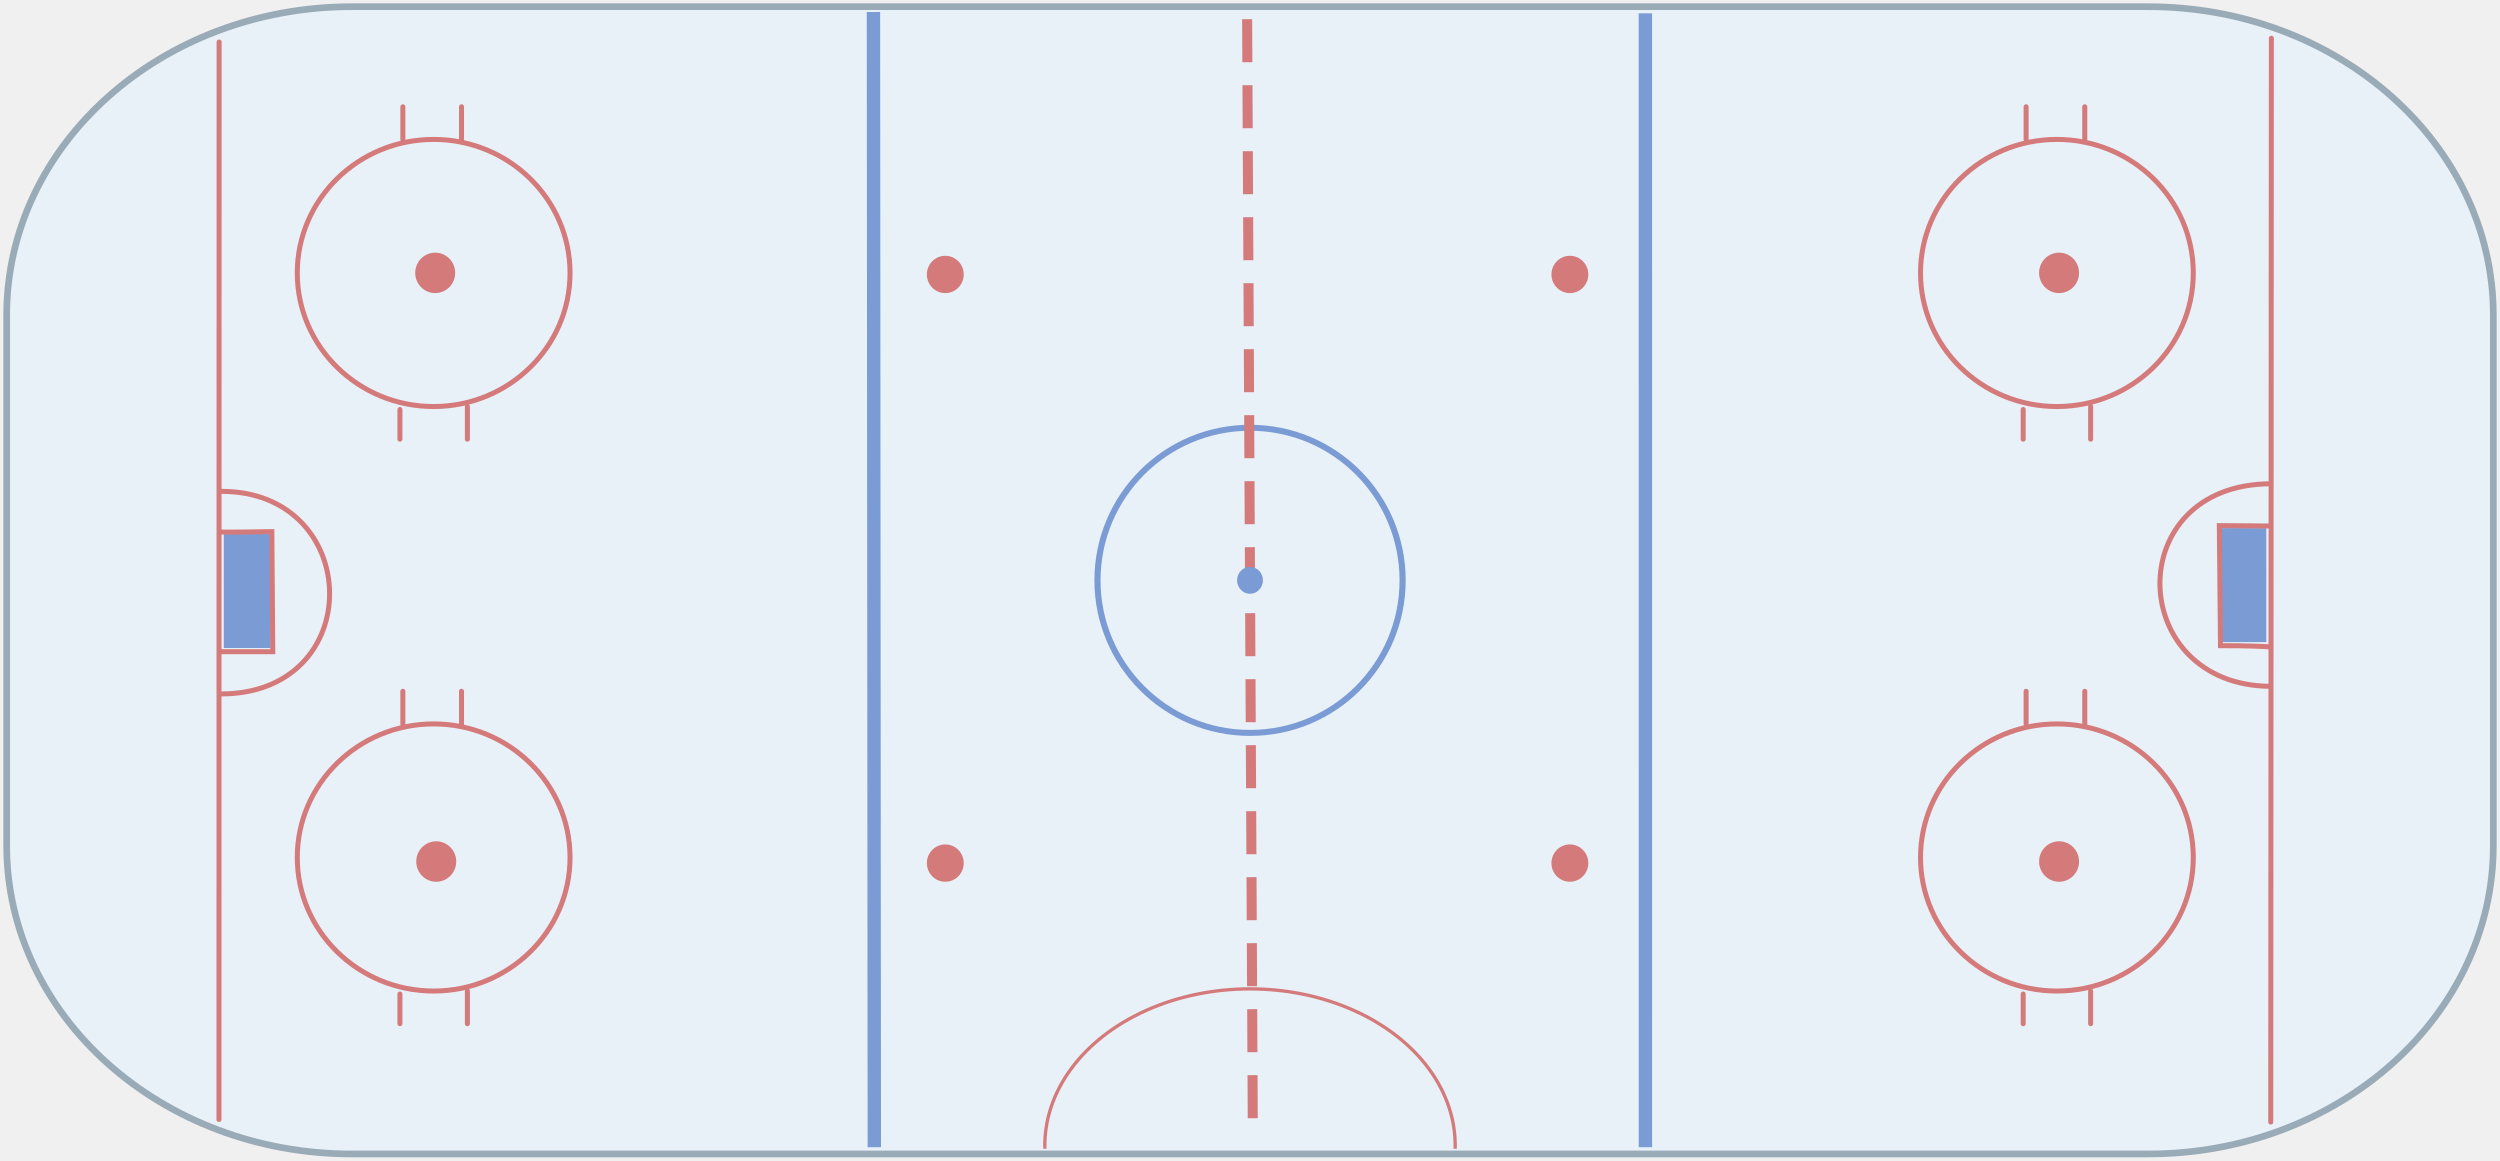
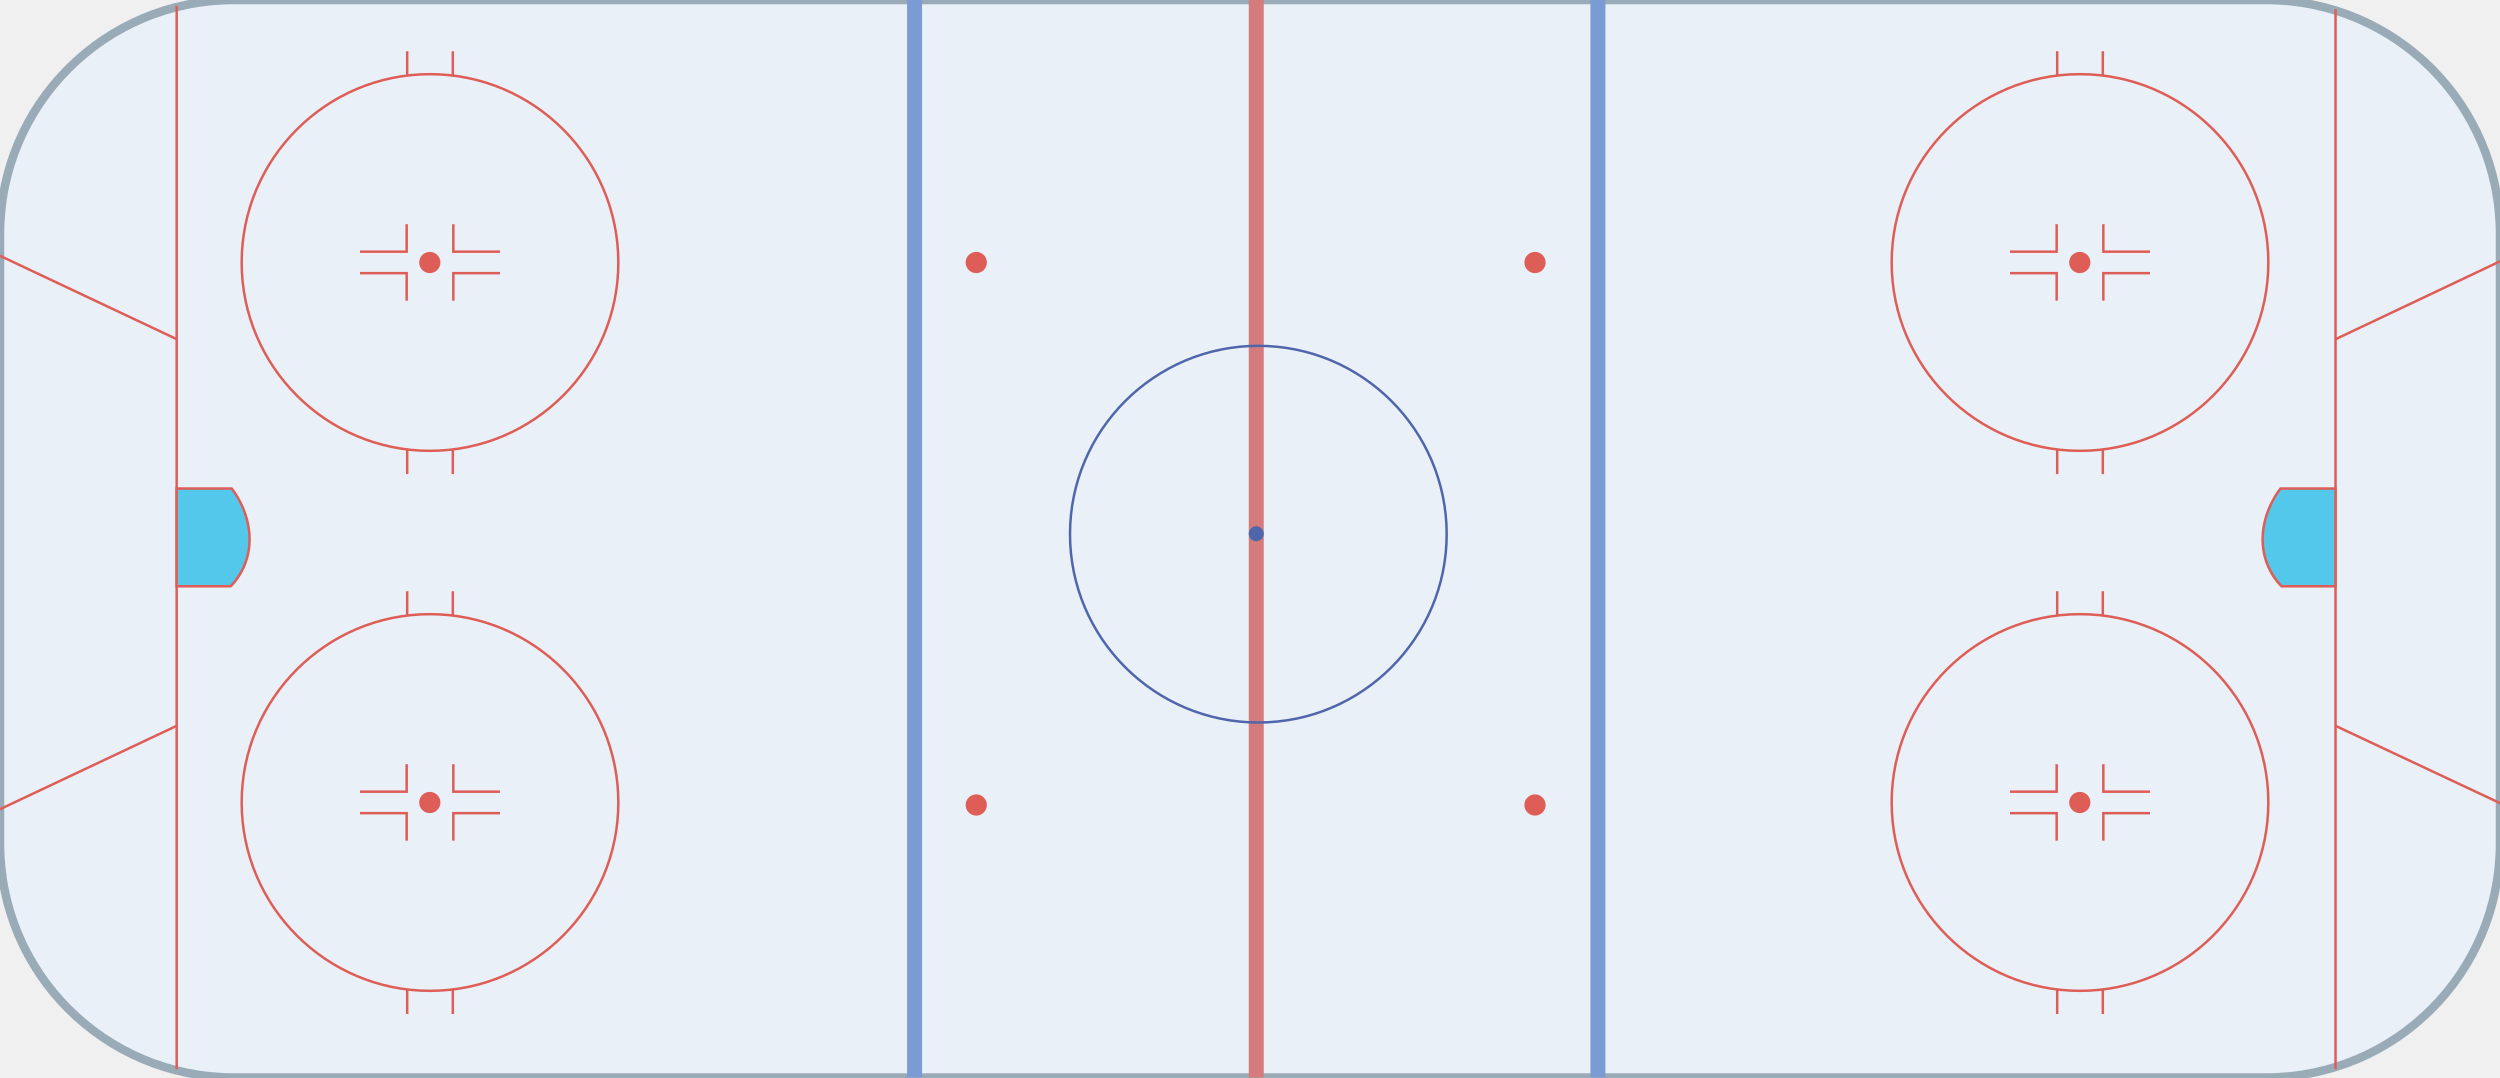
- <svg xmlns="http://www.w3.org/2000/svg" id="svg2" viewBox="0 0 748.498 347.5" space="preserve" version="1.1">
-   <defs id="defs1" />
-   <path id="rect2206" style="stroke-linejoin:round;stroke:#9aabb8;stroke-width:2.0;stroke-linecap:round;fill:#e8f0f8" d="m105.38 2.002h537.75c57.091 0 103.37 41.346 103.37 92.348v158.8c0 51.003-46.281 92.349-103.37 92.349h-537.75c-57.096 0-103.38-41.35-103.38-92.35v-158.8c0.002-51.002 46.284-92.348 103.38-92.348z" />
-   <ellipse id="path2208" style="stroke-linejoin:round;stroke:#7a9bd4;stroke-width:1.5;stroke-linecap:round;fill:none" rx="37.321" ry="38.21" transform="matrix(1.224 0 0 1.1955 -86.868 -29.518)" cy="170.03" cx="376.74" />
-   <g id="g3845" transform="translate(34)">
-     <ellipse id="path2210" style="stroke-linejoin:round;stroke:#d47a7a;stroke-width:0.5;stroke-linecap:round;fill:#d47a7a" rx="5.269" ry="5.334" cy="82.169" cx="249.02" />
-     <ellipse id="path2212" style="stroke-linejoin:round;stroke:#d47a7a;stroke-width:0.5;stroke-linecap:round;fill:#d47a7a" rx="5.269" ry="5.335" cy="258.41" cx="249.02" />
+ <svg xmlns="http://www.w3.org/2000/svg" version="1.1" id="Layer_1" x="0px" y="0px" width="1000px" height="431px" viewBox="0 0 1000 431" enable-background="new 0 0 1000 431" xml:space="preserve">
+   <defs id="defs40" />
+   <path fill="#FFFFFF" d="M1000,337.457c0,51.662-41.881,93.543-93.543,93.543H93.543C41.881,431,0,389.119,0,337.457V93.543  C0,41.881,41.881,0,93.543,0h812.914C958.119,0,1000,41.881,1000,93.543V337.457z" id="path1" style="stroke-width:3.4;stroke-dasharray:none;stroke:#9aabb8;stroke-opacity:1;fill:#e9f0f7;fill-opacity:1" />
+   <rect x="499.5" fill="#DE5D56" width="6" height="431" id="rect2" style="fill:#d47b7b;fill-opacity:1" />
+   <rect x="362.833" fill="#5066AC" width="6" height="431" id="rect3" style="fill:#7b9bd4;fill-opacity:1" />
+   <rect x="636.167" fill="#5066AC" width="6" height="431" id="rect4" style="fill:#7b9bd4;fill-opacity:1" />
+   <path fill="#5066AC" d="M503.334,289.5c-41.815,0-75.833-34.019-75.833-75.833s34.019-75.833,75.833-75.833  c41.815,0,75.834,34.019,75.834,75.833S545.149,289.5,503.334,289.5z M503.334,138.833c-41.263,0-74.833,33.57-74.833,74.833  s33.57,74.833,74.833,74.833c41.264,0,74.834-33.57,74.834-74.833S544.598,138.833,503.334,138.833z" id="path4" />
+   <circle fill="#DE5D56" cx="390.5" cy="105" r="4.25" id="circle4" />
+   <circle fill="#DE5D56" cx="614" cy="105" r="4.25" id="circle5" />
+   <circle fill="#DE5D56" cx="390.5" cy="322" r="4.25" id="circle6" />
+   <circle fill="#DE5D56" cx="614" cy="322" r="4.25" id="circle7" />
+   <g id="g14">
+     <path fill="#DE5D56" d="M172,180.833c-41.815,0-75.833-34.019-75.833-75.833S130.186,29.166,172,29.166S247.834,63.185,247.834,105   S213.815,180.833,172,180.833z M172,30.166c-41.263,0-74.833,33.57-74.833,74.833s33.57,74.833,74.833,74.833   s74.833-33.57,74.833-74.833S213.264,30.166,172,30.166z" id="path7" />
+     <circle fill="#DE5D56" cx="171.917" cy="105" r="4.25" id="circle8" />
+     <g id="g9">
+       <polygon fill="#DE5D56" points="163.167,101.167 144,101.167 144,100.167 162.167,100.167 162.167,89.667 163.167,89.667   " id="polygon8" />
+       <polygon fill="#DE5D56" points="200,101.167 180.833,101.167 180.833,89.667 181.833,89.667 181.833,100.167 200,100.167   " id="polygon9" />
+     </g>
+     <g id="g11">
+       <polygon fill="#DE5D56" points="163.167,120.266 162.167,120.266 162.167,109.766 144,109.766 144,108.766 163.167,108.766   " id="polygon10" />
+       <polygon fill="#DE5D56" points="181.833,120.266 180.833,120.266 180.833,108.766 200,108.766 200,109.766 181.833,109.766   " id="polygon11" />
+     </g>
+     <rect x="162.375" y="20.5" fill="#DE5D56" width="1" height="9.625" id="rect11" />
+     <rect x="180.625" y="20.5" fill="#DE5D56" width="1" height="9.625" id="rect12" />
+     <rect x="162.375" y="180" fill="#DE5D56" width="1" height="9.625" id="rect13" />
+     <rect x="180.625" y="180" fill="#DE5D56" width="1" height="9.625" id="rect14" />
  </g>
-   <g id="g3852" transform="translate(-34)">
-     <ellipse id="path2214" style="stroke-linejoin:round;stroke:#d47a7a;stroke-width:0.5;stroke-linecap:round;fill:#d47a7a" rx="5.269" ry="5.335" cy="258.41" cx="504.02" />
-     <ellipse id="path2216" style="stroke-linejoin:round;stroke:#d47a7a;stroke-width:0.5;stroke-linecap:round;fill:#d47a7a" rx="5.269" ry="5.334" cy="82.169" cx="504.02" />
+   <g id="g20">
+     <path fill="#DE5D56" d="M172,396.833c-41.815,0-75.833-34.019-75.833-75.833c0-41.815,34.019-75.834,75.833-75.834   s75.833,34.019,75.833,75.834C247.834,362.814,213.815,396.833,172,396.833z M172,246.166c-41.263,0-74.833,33.57-74.833,74.834   c0,41.263,33.57,74.833,74.833,74.833s74.833-33.57,74.833-74.833C246.834,279.736,213.264,246.166,172,246.166z" id="path14" />
+     <circle fill="#DE5D56" cx="171.917" cy="321" r="4.25" id="circle14" />
+     <g id="g15">
+       <polygon fill="#DE5D56" points="163.167,317.167 144,317.167 144,316.167 162.167,316.167 162.167,305.667 163.167,305.667   " id="polygon14" />
+       <polygon fill="#DE5D56" points="200,317.167 180.833,317.167 180.833,305.667 181.833,305.667 181.833,316.167 200,316.167   " id="polygon15" />
+     </g>
+     <g id="g17">
+       <polygon fill="#DE5D56" points="163.167,336.266 162.167,336.266 162.167,325.766 144,325.766 144,324.766 163.167,324.766   " id="polygon16" />
+       <polygon fill="#DE5D56" points="181.833,336.266 180.833,336.266 180.833,324.766 200,324.766 200,325.766 181.833,325.766   " id="polygon17" />
+     </g>
+     <rect x="162.375" y="236.5" fill="#DE5D56" width="1" height="9.625" id="rect17" />
+     <rect x="180.625" y="236.5" fill="#DE5D56" width="1" height="9.625" id="rect18" />
+     <rect x="162.375" y="396" fill="#DE5D56" width="1" height="9.625" id="rect19" />
+     <rect x="180.625" y="396" fill="#DE5D56" width="1" height="9.625" id="rect20" />
  </g>
-   <line id="path2218" style="stroke:#d47a7a;stroke-linecap:square;stroke-dasharray:9.88,9.88;stroke-width:3.0;fill:none" x1="373.4" y1="7.248" x2="375.1" y2="340.21" />
-   <line id="path3093" style="stroke:#7a9bd4;stroke-width:4.0;fill:none" x1="261.51" y1="3.583" x2="261.77" y2="343.48" />
-   <line id="path3095" style="stroke:#7a9bd4;stroke-width:4.0;fill:none" x1="492.63" y1="3.993" x2="492.64" y2="343.48" />
-   <path id="path25" style="stroke-linejoin:round;stroke:#d47a7a;stroke-width:1.5;stroke-linecap:round;fill:none" d="m170.67 256.73c0 22.072-18.294 39.986-40.834 39.986s-40.834-17.914-40.834-39.986c0-22.073 18.294-39.988 40.834-39.988s40.834 17.915 40.834 39.988zm-50.054-39.988v-9.773m17.563-0.001v10.662m1.756 79.086v9.775m-20.197-8.886v8.887" />
-   <path id="path24203" style="fill:#d47a7a" d="m136.59 257.94c0 3.343-2.681 6.056-5.983 6.056s-5.983-2.713-5.983-6.056c0-3.342 2.681-6.055 5.983-6.055 3.296 0 5.973 2.699 5.983 6.035" />
-   <path id="path28" style="stroke-linejoin:round;stroke:#d47a7a;stroke-width:1.5;stroke-linecap:round;fill:none" d="m170.67 81.729c0 22.073-18.294 39.988-40.834 39.988s-40.834-17.915-40.834-39.988 18.294-39.987 40.834-39.987 40.834 17.915 40.834 39.987zm-50.054-39.987v-9.774m17.563 0v10.663m1.756 79.086v9.774m-20.197-8.886v8.886" />
-   <path id="path24191" style="fill:#d47a7a" d="m136.28 81.699c0 3.343-2.681 6.055-5.983 6.055-3.304 0-5.984-2.712-5.984-6.055 0-3.342 2.681-6.055 5.984-6.055 3.296 0 5.972 2.699 5.983 6.034" />
-   <path id="path31" style="stroke-linejoin:round;stroke:#d47a7a;stroke-width:1.5;stroke-linecap:round;fill:none" d="m656.67 81.729c0 22.073-18.294 39.988-40.834 39.988s-40.834-17.915-40.834-39.988 18.294-39.987 40.834-39.987 40.834 17.915 40.834 39.987zm-50.054-39.987v-9.774m17.562 0v10.663m1.757 79.086v9.774m-20.197-8.886v8.886" />
-   <path id="path24179" style="fill:#d47a7a" d="m622.47 81.699c0 3.343-2.682 6.055-5.984 6.055s-5.983-2.712-5.983-6.055c0-3.342 2.681-6.055 5.983-6.055 3.296 0 5.973 2.699 5.983 6.034" />
-   <path id="path34" style="stroke-linejoin:round;stroke:#d47a7a;stroke-width:1.5;stroke-linecap:round;fill:none" d="m656.67 256.73c0 22.072-18.294 39.986-40.834 39.986s-40.834-17.914-40.834-39.986c0-22.073 18.294-39.988 40.834-39.988s40.834 17.915 40.834 39.988zm-50.054-39.988v-9.773m17.562-0.001v10.662m1.757 79.086v9.775m-20.197-8.886v8.887" />
-   <path id="path24167" style="fill:#d47a7a" d="m622.47 257.94c0 3.343-2.681 6.056-5.983 6.056-3.304 0-5.984-2.713-5.984-6.056 0-3.342 2.681-6.055 5.984-6.055 3.296 0 5.972 2.699 5.983 6.035" />
-   <rect id="rect3044" style="fill:#7a9bd4" ry="0" height="34.126" width="14.027" y="159.89" x="67.007" />
-   <path id="path39" style="stroke:#d47a7a;stroke-width:1.5;stroke-linecap:round;fill:none" d="m65.6 12.586-0.045 322.59m0.691-188.06c42.611-0.1 44.025 60.907-0.423 60.649m0.336-48.495c1.011 0.146 15.232-0.098 15.232-0.098l0.277 35.943h-15.962" />
-   <rect id="rect3075" style="fill:#7a9bd4" ry="0" height="34.126" width="14.027" y="158.12" x="664.5" />
-   <path id="path43" style="stroke:#d47a7a;stroke-width:1.5;stroke-linecap:round;fill:none" d="m679.86 335.94 0.187-324.49m-0.176 194.04c-43.341-0.202-45.17-60.536 0.062-60.65m-0.003 48.849c-6.295-0.432-15.113-0.372-15.113-0.372l-0.356-35.948 15.493 0.121" />
-   <path id="path29529" style="fill:#7a9bd4" d="m378.11 173.75c0.002 1.435-0.733 2.762-1.928 3.48s-2.668 0.718-3.863 0c-1.195-0.719-1.931-2.046-1.929-3.48-0.002-1.436 0.733-2.763 1.929-3.48 1.195-0.719 2.668-0.719 3.863 0 1.195 0.717 1.93 2.044 1.928 3.48z" />
-   <path id="path6578" style="stroke:#d47a7a;stroke-width:1.0;fill:none" d="m312.83 343.92c-0.445-16.982 11.167-32.822 30.357-41.411 19.191-8.589 42.964-8.585 62.15 0.01s30.79 24.438 30.336 41.42" />
+   <g id="g26">
+     <path fill="#DE5D56" d="M832,180.833c-41.814,0-75.833-34.019-75.833-75.833S790.186,29.166,832,29.166   c41.815,0,75.834,34.019,75.834,75.833S873.815,180.833,832,180.833z M832,30.166c-41.263,0-74.833,33.57-74.833,74.833   s33.57,74.833,74.833,74.833c41.264,0,74.834-33.57,74.834-74.833S873.264,30.166,832,30.166z" id="path20" />
+     <circle fill="#DE5D56" cx="831.917" cy="105" r="4.25" id="circle20" />
+     <g id="g21">
+       <polygon fill="#DE5D56" points="823.166,101.167 804,101.167 804,100.167 822.166,100.167 822.166,89.667 823.166,89.667   " id="polygon20" />
+       <polygon fill="#DE5D56" points="860,101.167 840.834,101.167 840.834,89.667 841.834,89.667 841.834,100.167 860,100.167   " id="polygon21" />
+     </g>
+     <g id="g23">
+       <polygon fill="#DE5D56" points="823.166,120.266 822.166,120.266 822.166,109.766 804,109.766 804,108.766 823.166,108.766   " id="polygon22" />
+       <polygon fill="#DE5D56" points="841.834,120.266 840.834,120.266 840.834,108.766 860,108.766 860,109.766 841.834,109.766   " id="polygon23" />
+     </g>
+     <rect x="822.375" y="20.5" fill="#DE5D56" width="1" height="9.625" id="rect23" />
+     <rect x="840.625" y="20.5" fill="#DE5D56" width="1" height="9.625" id="rect24" />
+     <rect x="822.375" y="180" fill="#DE5D56" width="1" height="9.625" id="rect25" />
+     <rect x="840.625" y="180" fill="#DE5D56" width="1" height="9.625" id="rect26" />
+   </g>
+   <g id="g32">
+     <path fill="#DE5D56" d="M832,396.833c-41.814,0-75.833-34.019-75.833-75.833c0-41.815,34.019-75.834,75.833-75.834   c41.815,0,75.834,34.019,75.834,75.834C907.834,362.814,873.815,396.833,832,396.833z M832,246.166   c-41.263,0-74.833,33.57-74.833,74.834c0,41.263,33.57,74.833,74.833,74.833c41.264,0,74.834-33.57,74.834-74.833   C906.834,279.736,873.264,246.166,832,246.166z" id="path26" />
+     <circle fill="#DE5D56" cx="831.917" cy="321" r="4.25" id="circle26" />
+     <g id="g27">
+       <polygon fill="#DE5D56" points="823.166,317.167 804,317.167 804,316.167 822.166,316.167 822.166,305.667 823.166,305.667   " id="polygon26" />
+       <polygon fill="#DE5D56" points="860,317.167 840.834,317.167 840.834,305.667 841.834,305.667 841.834,316.167 860,316.167   " id="polygon27" />
+     </g>
+     <g id="g29">
+       <polygon fill="#DE5D56" points="823.166,336.266 822.166,336.266 822.166,325.766 804,325.766 804,324.766 823.166,324.766   " id="polygon28" />
+       <polygon fill="#DE5D56" points="841.834,336.266 840.834,336.266 840.834,324.766 860,324.766 860,325.766 841.834,325.766   " id="polygon29" />
+     </g>
+     <rect x="822.375" y="236.5" fill="#DE5D56" width="1" height="9.625" id="rect29" />
+     <rect x="840.625" y="236.5" fill="#DE5D56" width="1" height="9.625" id="rect30" />
+     <rect x="822.375" y="396" fill="#DE5D56" width="1" height="9.625" id="rect31" />
+     <rect x="840.625" y="396" fill="#DE5D56" width="1" height="9.625" id="rect32" />
+   </g>
+   <circle fill="#5066AC" cx="502.5" cy="213.5" r="3" id="circle32" />
+   <g id="g37">
+     <rect x="70.166" y="2.333" fill="#DE5D56" width="1" height="425.333" id="rect33" />
+     <rect x="-3.734" y="118.5" transform="matrix(0.9044 0.4266 -0.4266 0.9044 54.1449 -3.701)" fill="#DE5D56" width="78.133" height="1" id="rect34" />
+     <rect x="34.833" y="267.934" transform="matrix(0.4268 0.9044 -0.9044 0.4268 297.8904 144.0239)" fill="#DE5D56" width="1" height="78.133" id="rect35" />
+     <g id="g36">
+       <path fill="#53C8EA" d="M92.667,195.418h-22v39.083H92.25c0,0,7.583-6.833,7.583-18.75    C99.833,203.834,92.667,195.418,92.667,195.418z" id="path35" />
+       <path fill="#DE5D56" d="M92.442,235.001H70.167v-40.083h22.731l0.15,0.176c0.073,0.085,7.286,8.695,7.286,20.658    c0,12.001-7.433,18.835-7.749,19.121L92.442,235.001z M71.167,234.001H92.05c1.006-0.987,7.284-7.58,7.284-18.25    c0-10.657-5.905-18.571-6.905-19.833H71.167V234.001z" id="path36" />
+     </g>
+   </g>
+   <rect x="933.709" y="3.667" fill="#DE5D56" width="1" height="423.999" id="rect37" />
+   <rect x="966.605" y="83.683" transform="matrix(0.428 0.9038 -0.9038 0.428 661.7531 -805.3743)" fill="#DE5D56" width="0.999" height="72.8" id="rect38" />
+   <rect x="930.74" y="305.376" transform="matrix(0.9051 0.4252 -0.4252 0.9051 221.8494 -382.2589)" fill="#DE5D56" width="73.103" height="1" id="rect39" />
+   <g id="g40">
+     <path fill="#53C8EA" d="M912.208,195.418h22v39.083h-21.583c0,0-7.584-6.833-7.584-18.75   C905.041,203.834,912.208,195.418,912.208,195.418z" id="path39" />
+     <path fill="#DE5D56" d="M934.708,235.001h-22.275l-0.143-0.129c-0.316-0.285-7.749-7.119-7.749-19.121   c0-11.963,7.214-20.572,7.286-20.658l0.15-0.176h22.73V235.001z M912.825,234.001h20.883v-38.083h-21.262   c-1,1.263-6.905,9.177-6.905,19.833C905.541,226.421,911.819,233.014,912.825,234.001z" id="path40" />
+   </g>
</svg>
